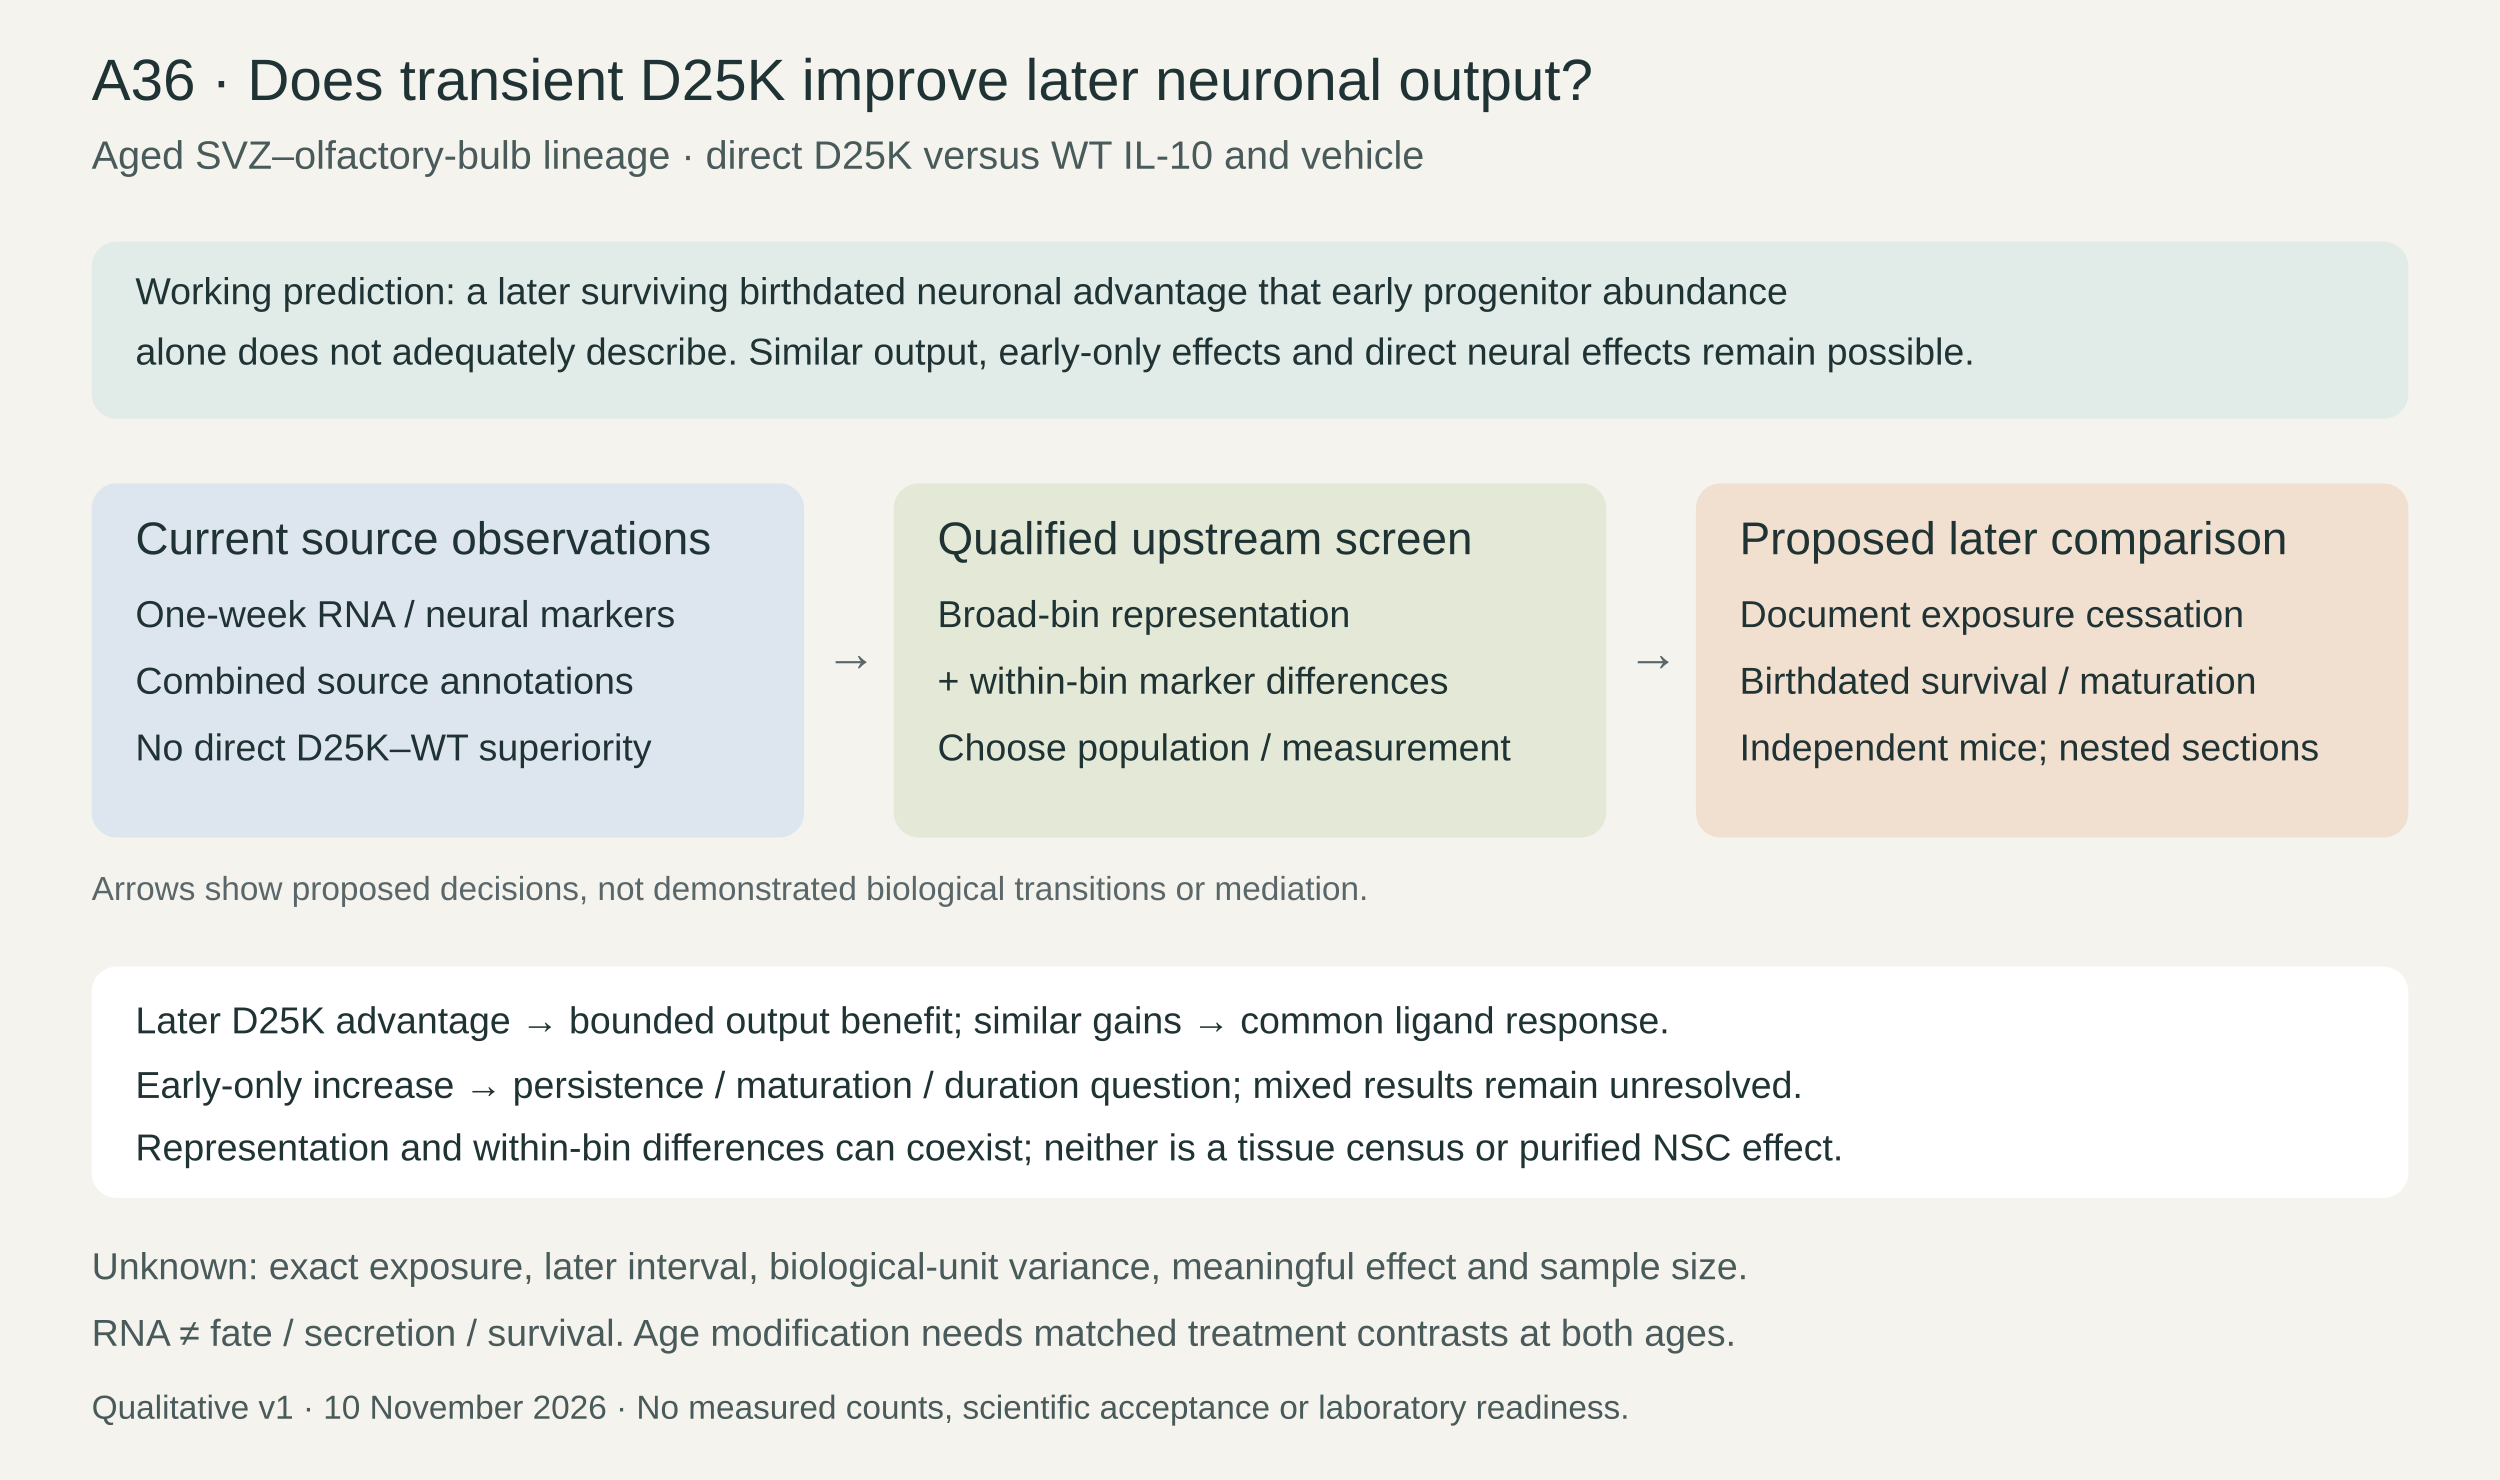
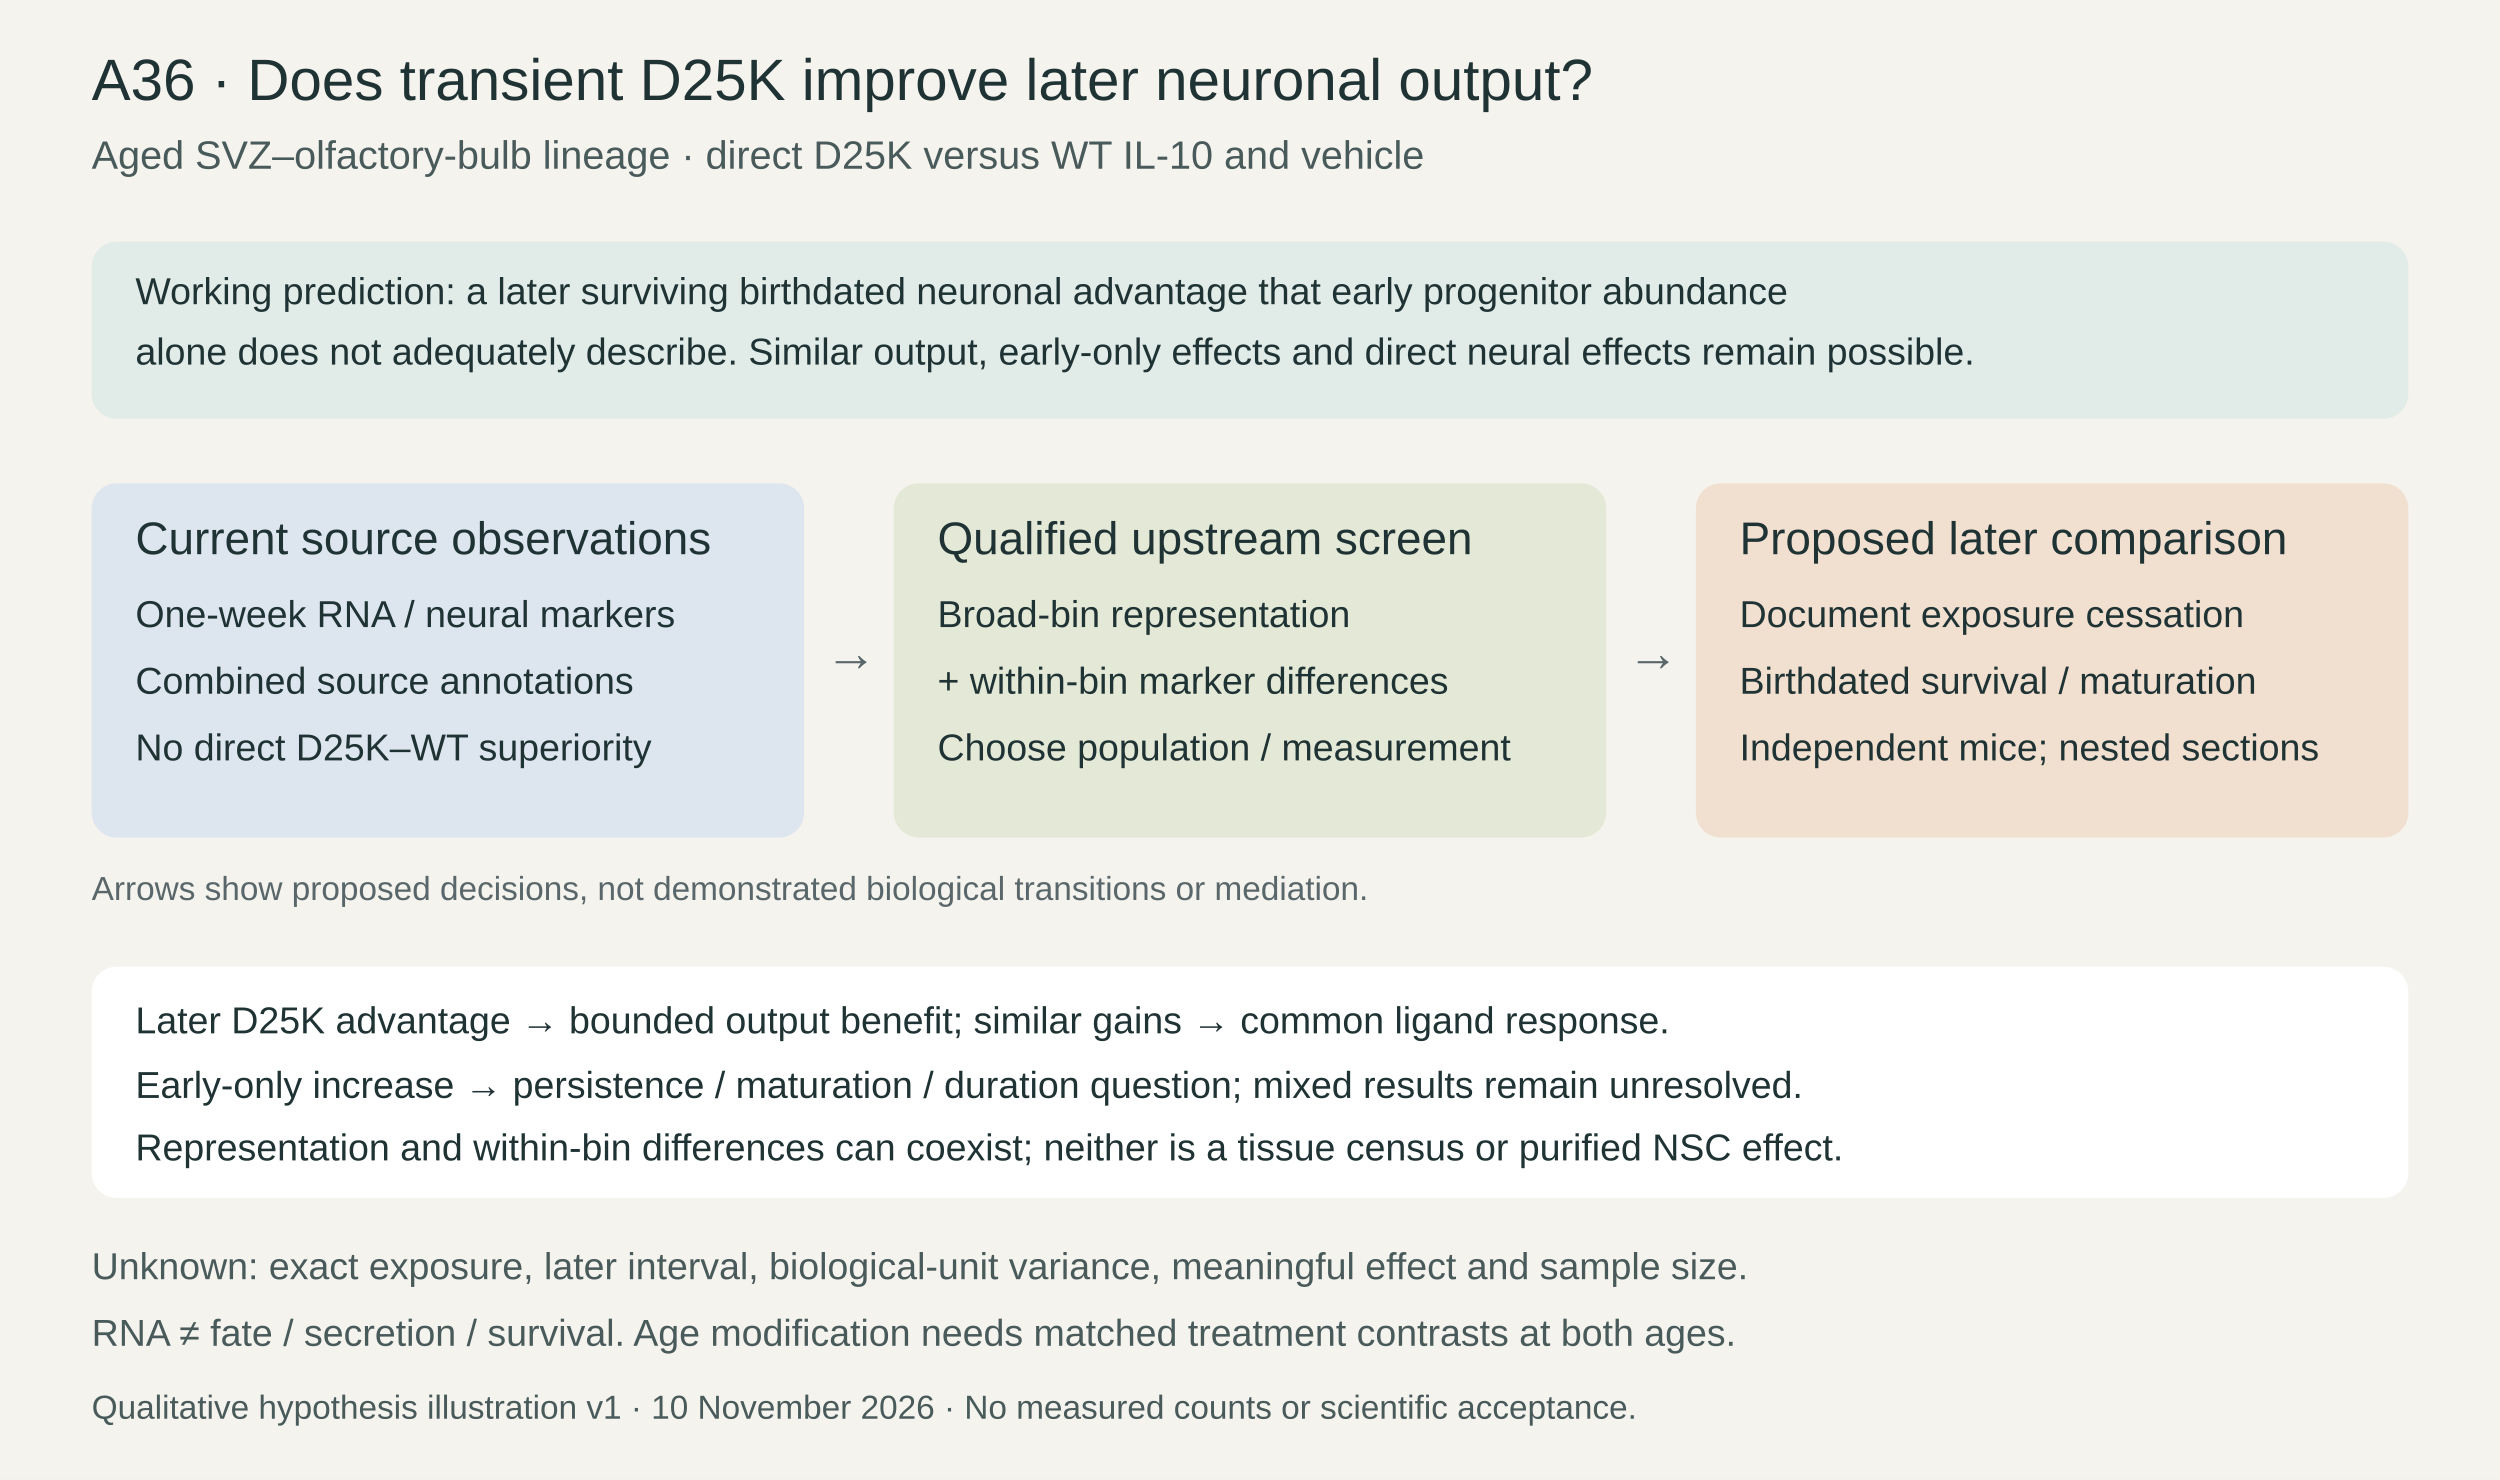
<svg xmlns="http://www.w3.org/2000/svg" width="1200" height="710" viewBox="0 0 1200 710">
  <rect width="1200" height="710" fill="#f5f3ee" />
  <text x="44" y="48" font-family="Arial" font-size="28" fill="#203334">A36 · Does transient D25K improve later neuronal output?</text>
  <text x="44" y="81" font-family="Arial" font-size="19" fill="#495a5a">Aged SVZ–olfactory-bulb lineage · direct D25K versus WT IL-10 and vehicle</text>
  <rect x="44" y="116" width="1112" height="85" rx="12" fill="#e1ebe7" />
  <text x="65" y="146" font-family="Arial" font-size="18" fill="#203334">Working prediction: a later surviving birthdated neuronal advantage that early progenitor abundance</text>
  <text x="65" y="175" font-family="Arial" font-size="18" fill="#203334">alone does not adequately describe. Similar output, early-only effects and direct neural effects remain possible.</text>
  <rect x="44" y="232" width="342" height="170" rx="12" fill="#dde6ef" />
  <text x="65" y="266" font-family="Arial" font-size="22" fill="#203334">Current source observations</text>
  <text x="65" y="301" font-family="Arial" font-size="18" fill="#203334">One-week RNA / neural markers</text>
  <text x="65" y="333" font-family="Arial" font-size="18" fill="#203334">Combined source annotations</text>
  <text x="65" y="365" font-family="Arial" font-size="18" fill="#203334">No direct D25K–WT superiority</text>
  <rect x="429" y="232" width="342" height="170" rx="12" fill="#e4e9d7" />
  <text x="450" y="266" font-family="Arial" font-size="22" fill="#203334">Qualified upstream screen</text>
  <text x="450" y="301" font-family="Arial" font-size="18" fill="#203334">Broad-bin representation</text>
  <text x="450" y="333" font-family="Arial" font-size="18" fill="#203334">+ within-bin marker differences</text>
  <text x="450" y="365" font-family="Arial" font-size="18" fill="#203334">Choose population / measurement</text>
  <rect x="814" y="232" width="342" height="170" rx="12" fill="#f1dfcf" />
  <text x="835" y="266" font-family="Arial" font-size="22" fill="#203334">Proposed later comparison</text>
  <text x="835" y="301" font-family="Arial" font-size="18" fill="#203334">Document exposure cessation</text>
  <text x="835" y="333" font-family="Arial" font-size="18" fill="#203334">Birthdated survival / maturation</text>
  <text x="835" y="365" font-family="Arial" font-size="18" fill="#203334">Independent mice; nested sections</text>
  <text x="396" y="322" font-family="Arial" font-size="25" fill="#59676a">→</text>
  <text x="781" y="322" font-family="Arial" font-size="25" fill="#59676a">→</text>
  <text x="44" y="432" font-family="Arial" font-size="16" fill="#59676a">Arrows show proposed decisions, not demonstrated biological transitions or mediation.</text>
  <rect x="44" y="464" width="1112" height="111" rx="12" fill="#ffffff" />
  <text x="65" y="496" font-family="Arial" font-size="18" fill="#203334">Later D25K advantage → bounded output benefit; similar gains → common ligand response.</text>
  <text x="65" y="527" font-family="Arial" font-size="18" fill="#203334">Early-only increase → persistence / maturation / duration question; mixed results remain unresolved.</text>
  <text x="65" y="557" font-family="Arial" font-size="18" fill="#203334">Representation and within-bin differences can coexist; neither is a tissue census or purified NSC effect.</text>
  <text x="44" y="614" font-family="Arial" font-size="18" fill="#495a5a">Unknown: exact exposure, later interval, biological-unit variance, meaningful effect and sample size.</text>
  <text x="44" y="646" font-family="Arial" font-size="18" fill="#495a5a">RNA ≠ fate / secretion / survival. Age modification needs matched treatment contrasts at both ages.</text>
-   <text x="44" y="681" font-family="Arial" font-size="16" fill="#495a5a">Qualitative v1 · 10 November 2026 · No measured counts, scientific acceptance or laboratory readiness.</text>
+   <text x="44" y="681" font-family="Arial" font-size="16" fill="#495a5a">Qualitative hypothesis illustration v1 · 10 November 2026 · No measured counts or scientific acceptance.</text>
</svg>
